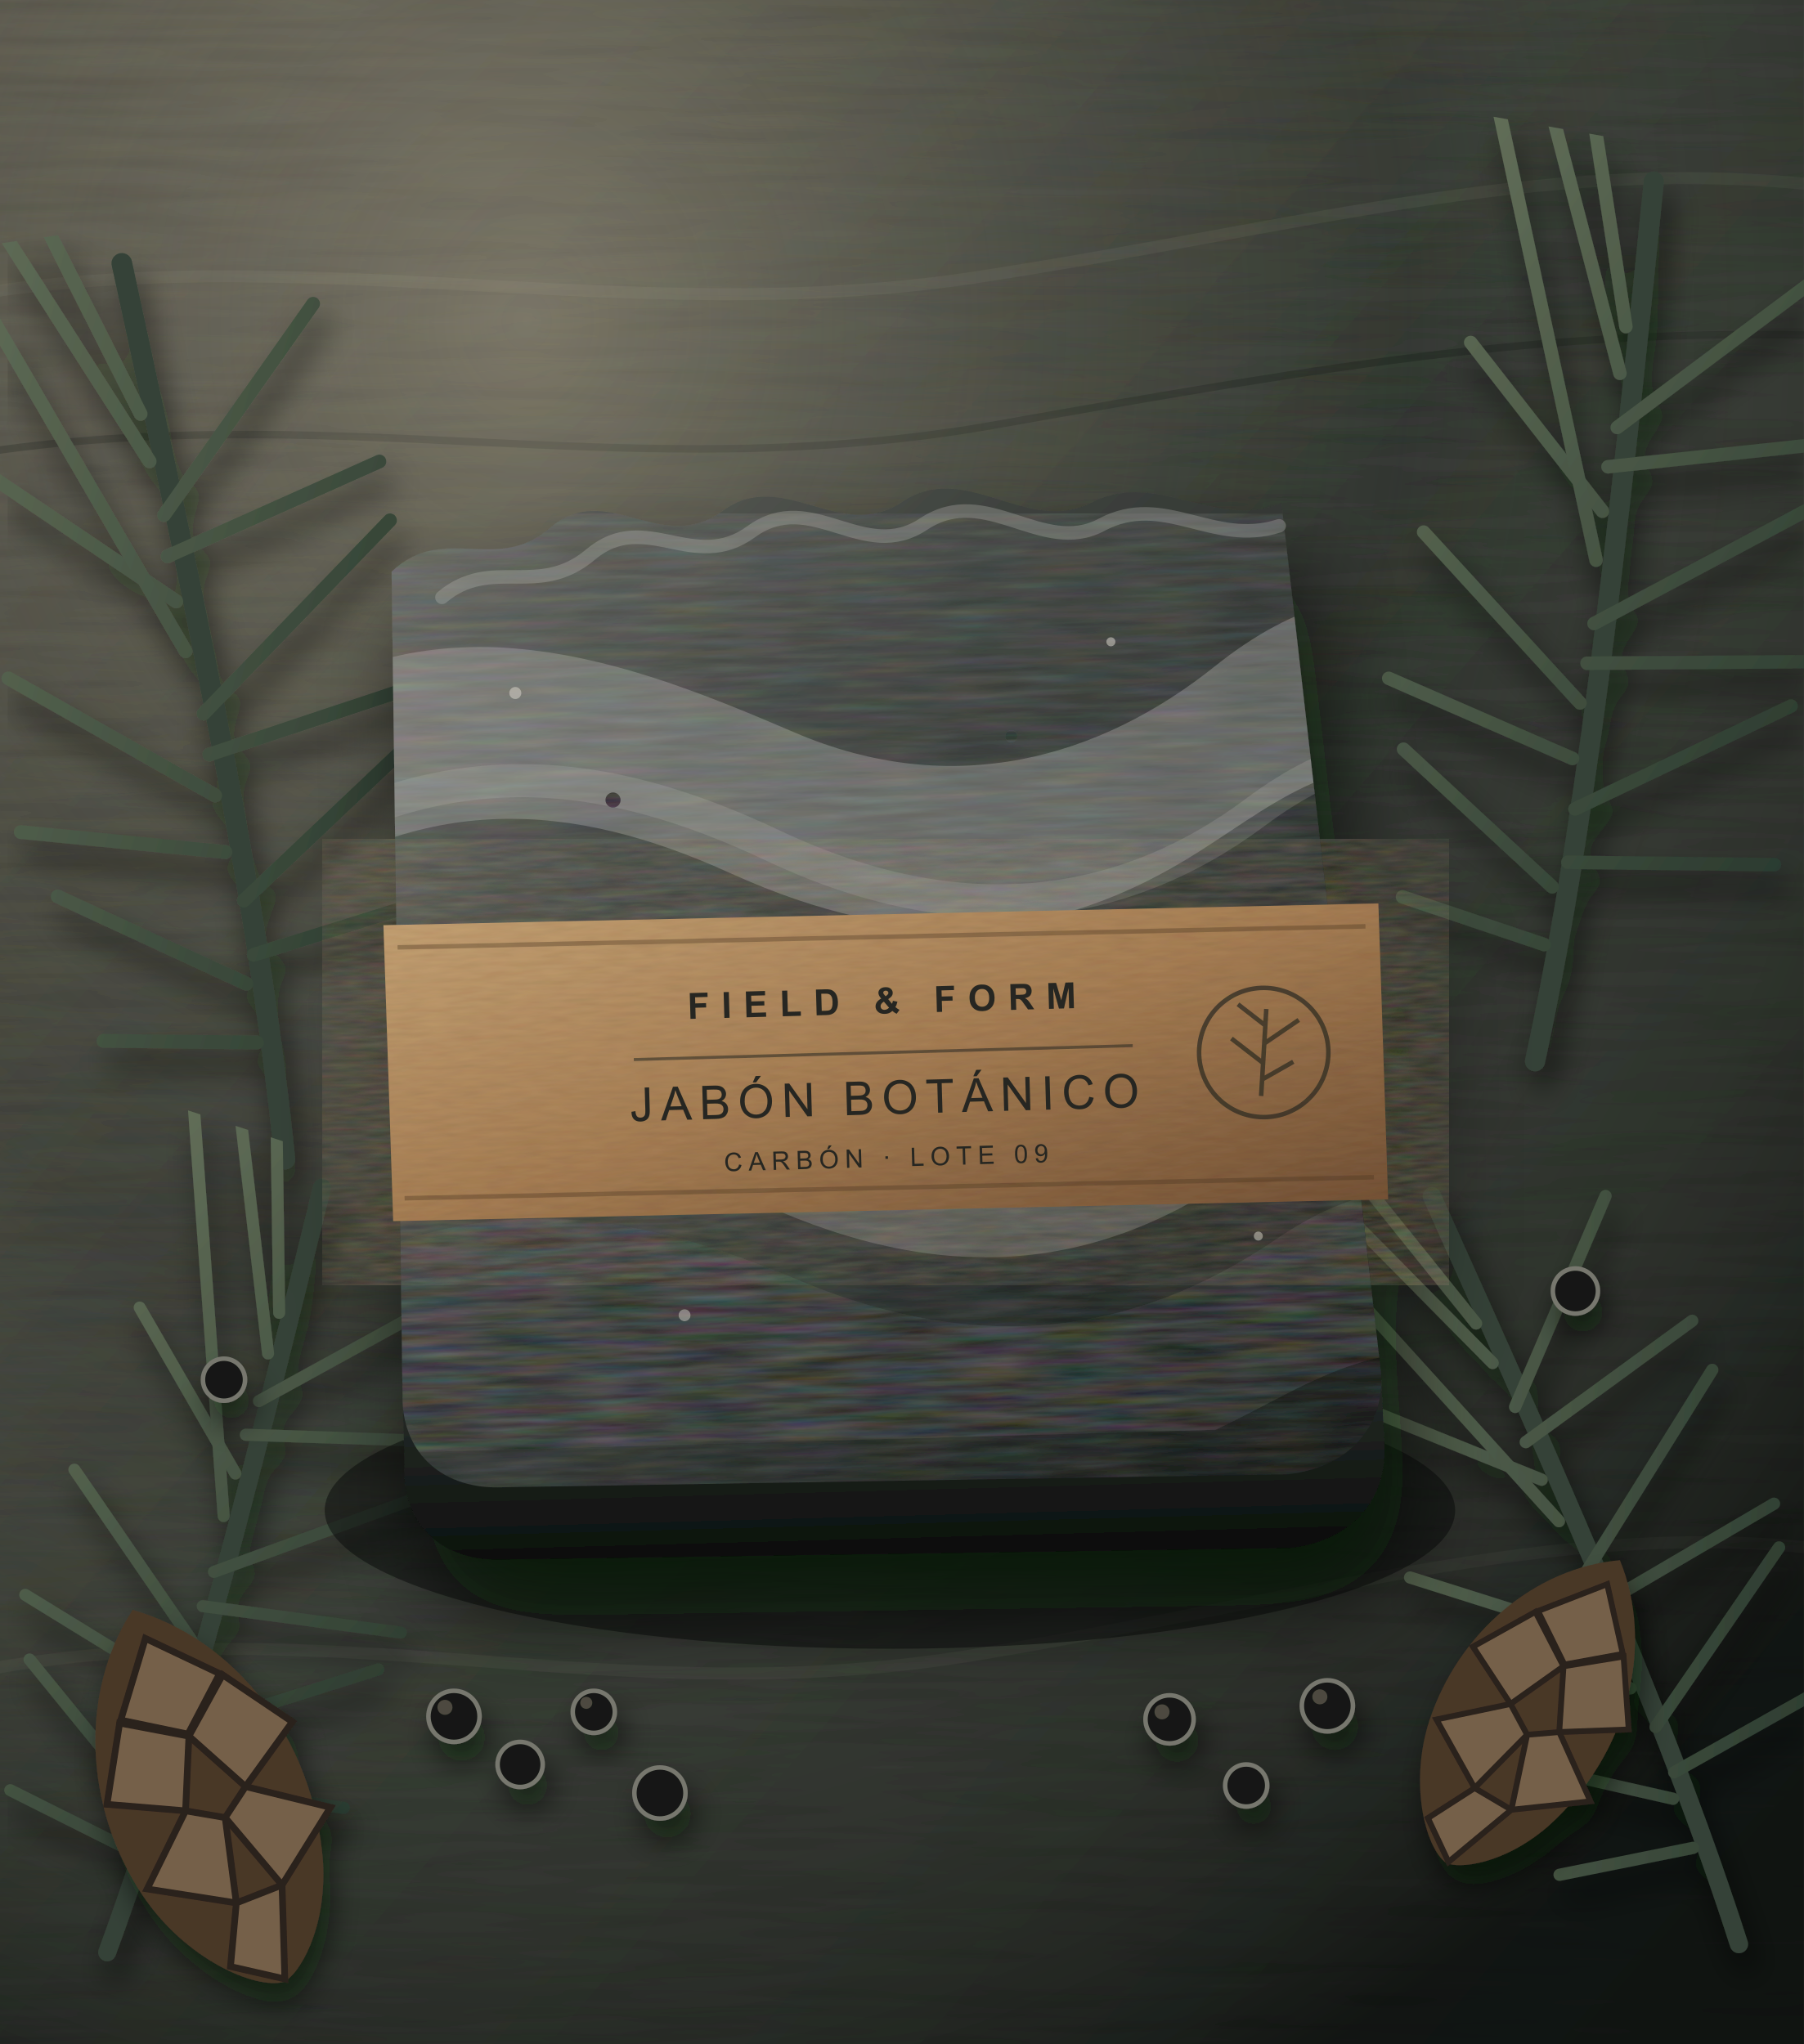
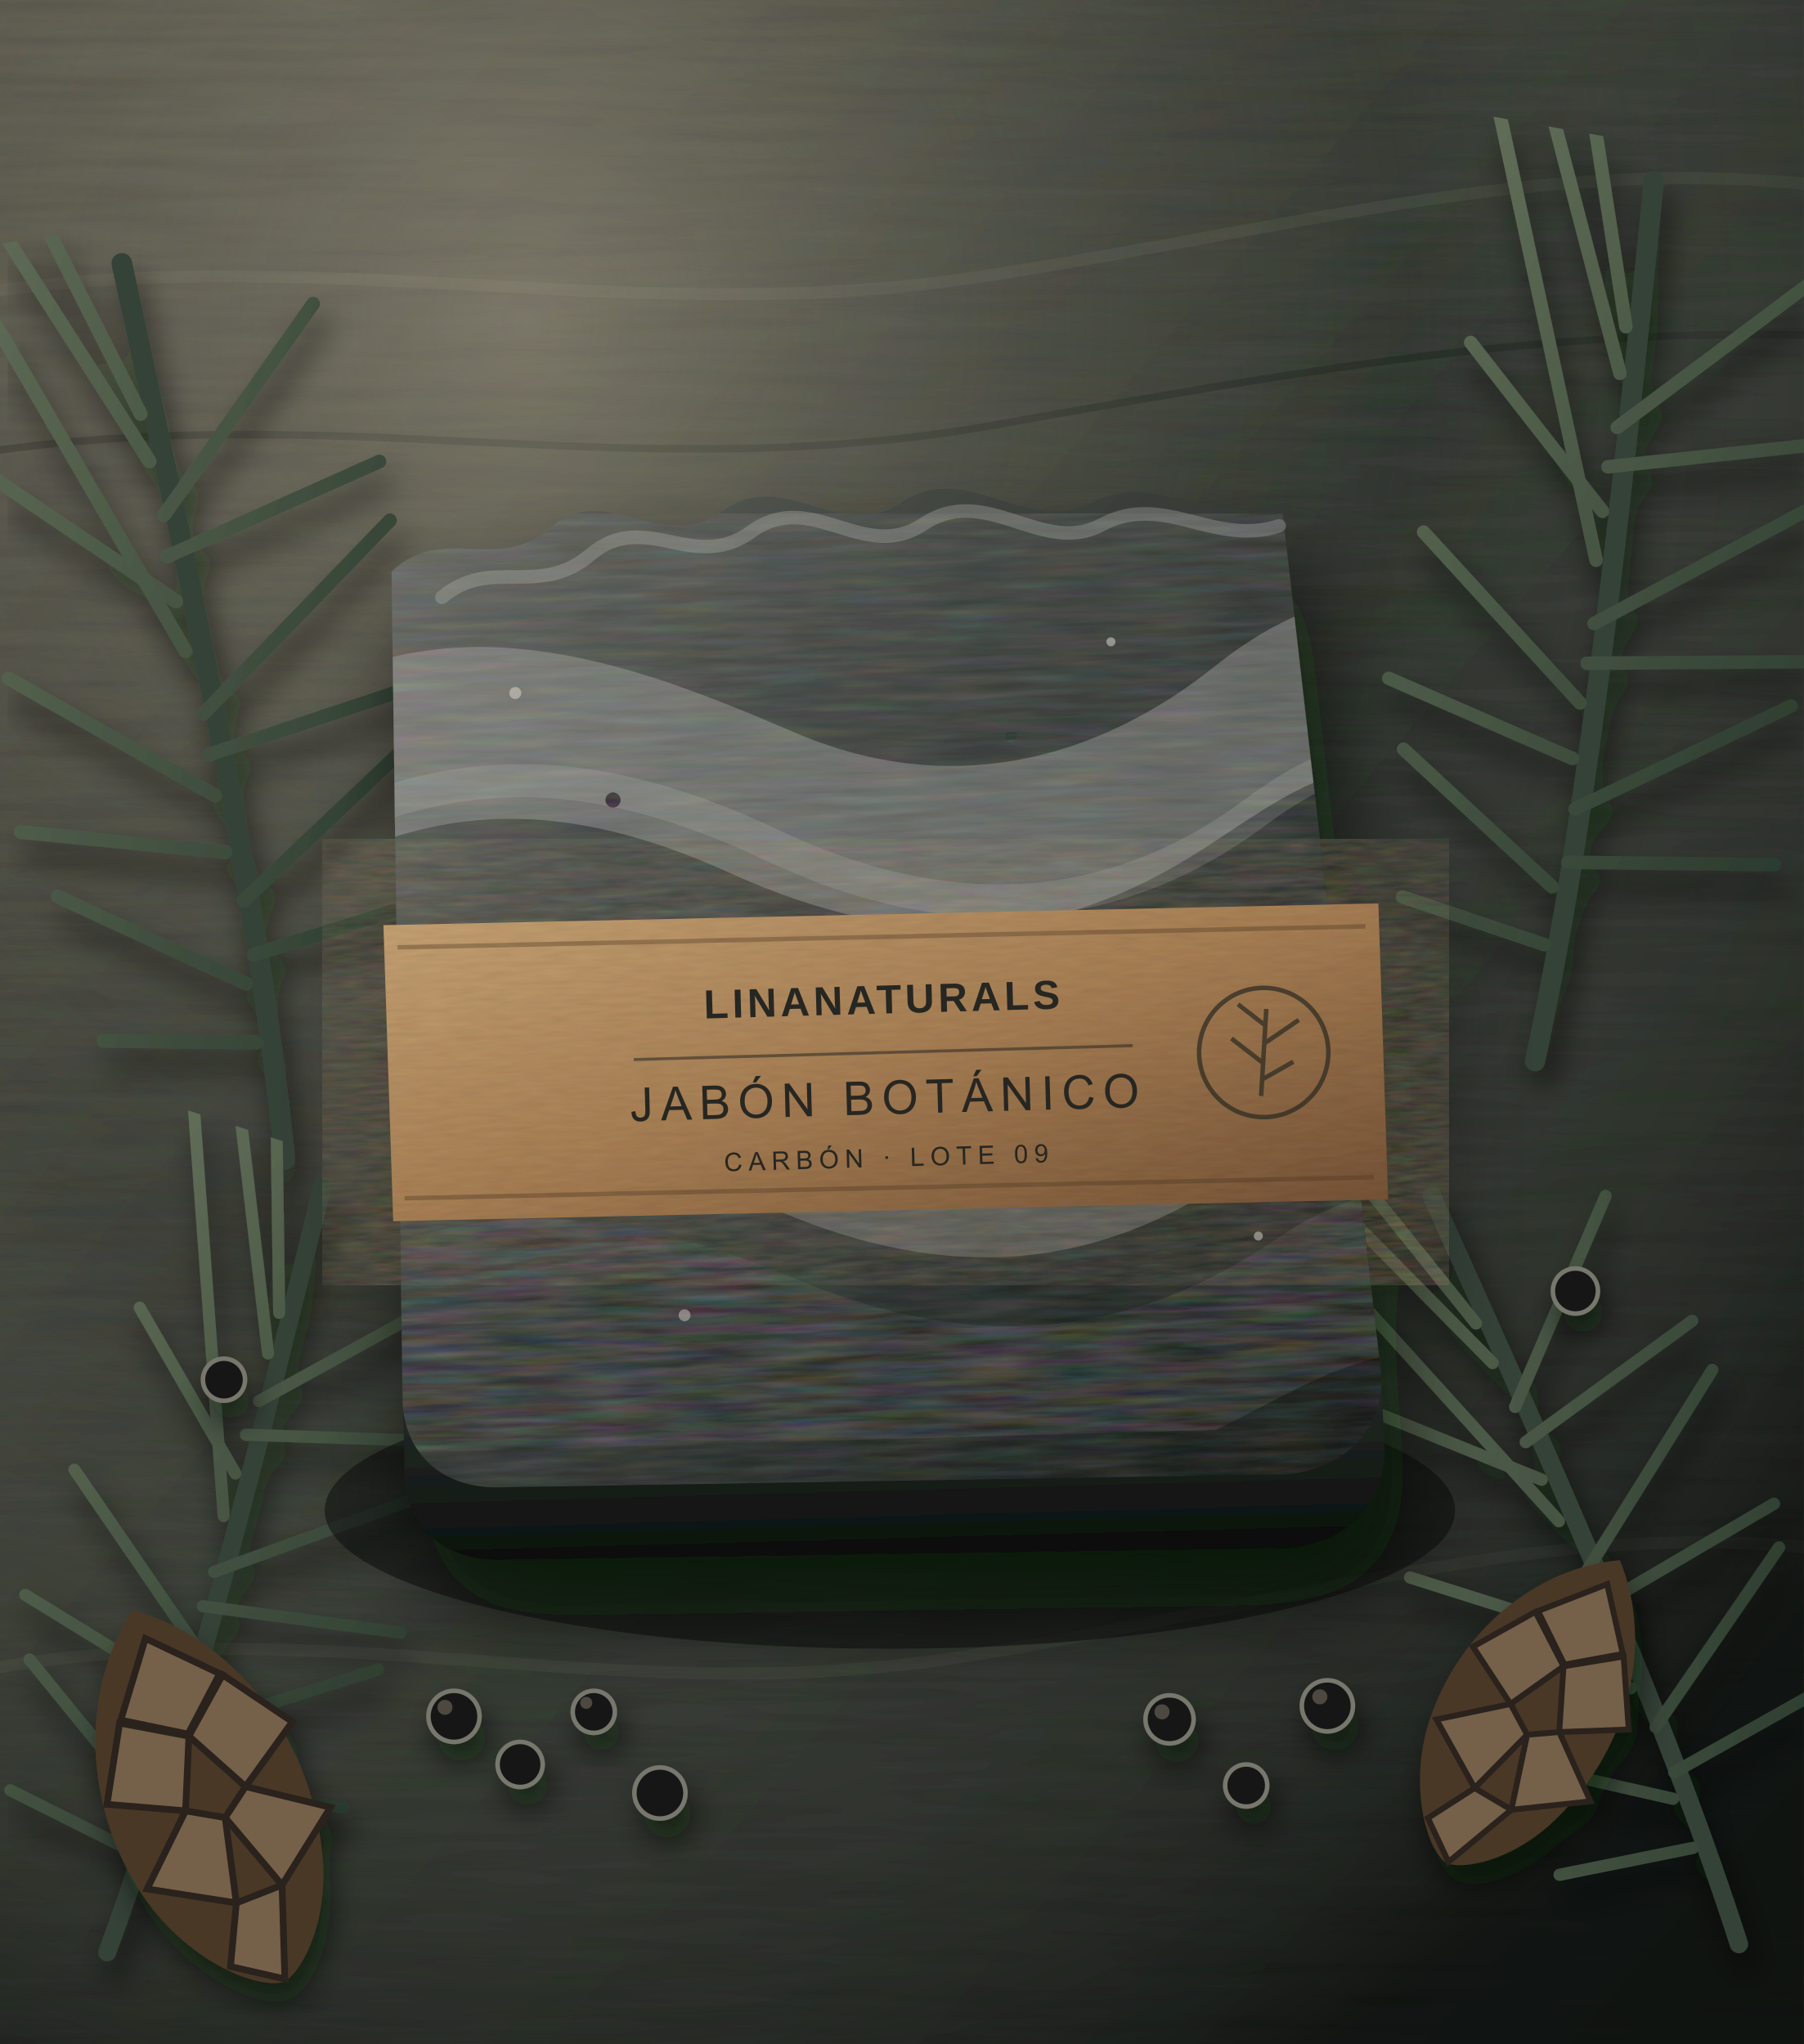
<svg xmlns="http://www.w3.org/2000/svg" viewBox="0 0 1200 1360" role="img" aria-labelledby="title desc">
  <defs>
    <linearGradient id="wood" x1="0" y1="0" x2="1" y2="1">
      <stop stop-color="#5b584d" />
      <stop offset=".48" stop-color="#363a35" />
      <stop offset="1" stop-color="#202622" />
    </linearGradient>
    <radialGradient id="light" cx="29%" cy="16%" r="95%">
      <stop stop-color="#d5c8ad" stop-opacity=".38" />
      <stop offset=".52" stop-color="#7d806f" stop-opacity=".05" />
      <stop offset="1" stop-color="#080b09" stop-opacity=".62" />
    </radialGradient>
    <linearGradient id="soap" x1=".06" y1="0" x2=".92" y2="1">
      <stop stop-color="#62635d" />
      <stop offset=".3" stop-color="#3e423e" />
      <stop offset=".72" stop-color="#222724" />
      <stop offset="1" stop-color="#111512" />
    </linearGradient>
    <linearGradient id="edge" x1="0" y1="0" x2="0" y2="1">
      <stop stop-color="#262c28" />
      <stop offset="1" stop-color="#0b0e0c" />
    </linearGradient>
    <linearGradient id="kraft" x1="0" y1="0" x2="1" y2="1">
      <stop stop-color="#c5a274" />
      <stop offset=".5" stop-color="#a77f55" />
      <stop offset="1" stop-color="#765438" />
    </linearGradient>
    <linearGradient id="needle" x1="0" y1="0" x2="1" y2="1">
      <stop stop-color="#66725b" />
      <stop offset="1" stop-color="#28382d" />
    </linearGradient>
    <filter id="woodGrain" x="0" y="0" width="100%" height="100%">
      <feTurbulence type="fractalNoise" baseFrequency=".008 .105" numOctaves="2" seed="51" result="n" />
      <feColorMatrix in="n" values=".25 0 0 0 .05 0 .3 0 0 .06 0 0 .24 0 .05 0 0 0 .42 0" result="g" />
      <feBlend in="SourceGraphic" in2="g" mode="multiply" />
    </filter>
    <filter id="soapGrain" x="-5%" y="-5%" width="110%" height="110%">
      <feTurbulence type="fractalNoise" baseFrequency=".016 .18" numOctaves="3" seed="43" result="n" />
      <feColorMatrix in="n" values="1 0 0 0 .02 0 1 0 0 .03 0 0 1 0 .02 0 0 0 .2 0" result="g" />
      <feBlend in="SourceGraphic" in2="g" mode="screen" />
    </filter>
    <filter id="paperGrain" x="-5%" y="-10%" width="110%" height="120%">
      <feTurbulence type="fractalNoise" baseFrequency=".05 .31" numOctaves="2" seed="6" result="n" />
      <feColorMatrix in="n" values=".58 0 0 0 .08 0 .44 0 0 .05 0 0 .29 0 .02 0 0 0 .24 0" result="g" />
      <feBlend in="SourceGraphic" in2="g" mode="multiply" />
    </filter>
    <filter id="shadow" x="-24%" y="-24%" width="150%" height="165%">
      <feDropShadow dx="13" dy="38" stdDeviation="30" flood-color="#060806" flood-opacity=".68" />
    </filter>
    <filter id="smallShadow" x="-35%" y="-35%" width="170%" height="180%">
      <feDropShadow dx="5" dy="14" stdDeviation="10" flood-color="#050706" flood-opacity=".58" />
    </filter>
    <clipPath id="barClip">
      <path d="M269 371C305 339 338 375 375 345C414 313 448 366 490 337C531 308 568 361 610 334C653 307 692 359 736 338C780 317 817 359 862 342L912 922C914 960 886 985 848 988L322 982C284 981 259 956 261 918Z" />
    </clipPath>
    <symbol id="pineSprig" viewBox="0 0 210 420">
      <path d="M107 412C111 307 104 190 91 16" fill="none" stroke="#354337" stroke-width="9" stroke-linecap="round" />
      <g fill="none" stroke="url(#needle)" stroke-width="6" stroke-linecap="round">
        <path d="M101 334 25 285M105 298l87-62M99 251l-82-63M99 215l92-72M94 165 23 101M94 127l77-82M90 82 41-62" />
        <path d="M102 360 36 350M106 322l91-15M100 276 13 255M99 233l98-18M95 187 9-24M93 145l97-28M91 103 19-54" />
      </g>
    </symbol>
    <symbol id="cone" viewBox="0 0 120 190">
      <path d="M61 7C97 37 112 92 93 145C82 174 62 187 55 187C42 185 19 160 13 126C5 79 24 31 61 7Z" fill="#4a3728" />
      <g fill="#75604a" stroke="#2b211a" stroke-width="3">
        <path d="M61 21 36 50 61 68 85 49Z" />
        <path d="M35 51 15 82 46 99 61 69Z" />
        <path d="m86 50 20 32-31 18-14-31Z" />
        <path d="m46 99-30 25 34 22 11-37Z" />
        <path d="m75 100 31 24-34 23-11-38Z" />
        <path d="m50 146-14 25 20 15 16-39Z" />
      </g>
    </symbol>
    <path id="label-bold-amp" d="M1446-179L1276 38Q1151-23 1036-130Q947-50 847-12Q747 26 609 26Q335 26 197-128Q90-247 90-402Q90-543 174-655Q258-768 425-851Q350-940 312-1020Q274-1101 274-1173Q274-1306 381-1398Q487-1491 684-1491Q874-1491 981-1394Q1088-1297 1088-1157Q1088-1068 1035-988Q982-908 821-807L1025-538Q1061-602 1087-705L1341-647Q1303-512 1275-449Q1247-387 1215-345Q1262-301 1337-248Q1411-196 1446-179M612-1056L681-976L757-1034Q841-1099 841-1163Q841-1217 801-1255Q760-1293 691-1293Q624-1293 586-1259Q548-1226 548-1182Q548-1130 612-1056M857-318L571-671Q474-622 426-553Q378-484 378-412Q378-321 438-263Q497-206 597-206Q663-206 724-232Q785-258 857-318" />
    <path id="label-bold-D" d="M148 0L148-1466L689-1466Q872-1466 968-1438Q1097-1400 1189-1303Q1281-1206 1329-1065Q1377-925 1377-719Q1377-538 1332-407Q1277-247 1175-148Q1098-73 967-31Q869 0 705 0L148 0M577-1218L444-1218L444-247L665-247Q789-247 844-261Q916-279 964-322Q1011-365 1041-463Q1071-562 1071-732Q1071-902 1041-993Q1011-1084 957-1135Q903-1186 820-1204Q758-1218 577-1218" />
    <path id="label-bold-E" d="M1264 0L149 0L149-1466L1236-1466L1236-1218L445-1218L445-893L1181-893L1181-646L445-646L445-247L1264-247" />
    <path id="label-bold-F" d="M447 0L151 0L151-1466L1156-1466L1156-1218L447-1218L447-871L1059-871L1059-623L447-623" />
    <path id="label-bold-I" d="M436 0L140 0L140-1466L436-1466" />
    <path id="label-bold-L" d="M1189 0L157 0L157-1454L453-1454L453-247L1189-247" />
    <path id="label-bold-M" d="M420 0L145 0L145-1466L588-1466L854-466L1117-1466L1561-1466L1561 0L1286 0L1286-1154L995 0L710 0L420-1154" />
    <path id="label-bold-O" d="M89-724Q89-948 156-1100Q206-1212 293-1301Q379-1390 482-1433Q619-1491 798-1491Q1122-1491 1317-1290Q1511-1089 1511-731Q1511-376 1318-175Q1125 25 802 25Q475 25 282-174Q89-374 89-724M394-734Q394-485 509-356Q624-228 801-228Q978-228 1092-355Q1205-483 1205-738Q1205-990 1095-1114Q984-1238 801-1238Q618-1238 506-1112Q394-987 394-734" />
    <path id="label-bold-R" d="M446 0L150 0L150-1466L773-1466Q1008-1466 1115-1426Q1221-1387 1285-1286Q1349-1185 1349-1055Q1349-890 1252-782Q1155-675 962-647Q1058-591 1121-524Q1183-457 1289-286L1468 0L1114 0L900-319Q786-490 744-534Q702-579 655-595Q608-612 506-612L446-612L446 0M446-1218L446-846L665-846Q878-846 931-864Q984-882 1014-926Q1044-970 1044-1036Q1044-1110 1005-1155Q965-1201 893-1213Q857-1218 677-1218" />
    <path id="label-regular-0" d="M85-723Q85-983 139-1141Q192-1300 298-1386Q403-1472 563-1472Q681-1472 770-1424Q859-1377 917-1287Q975-1198 1008-1069Q1041-941 1041-723Q1041-465 988-306Q935-148 830-61Q724 25 563 25Q351 25 230-127Q85-310 85-723M270-723Q270-362 355-242Q439-123 563-123Q687-123 772-243Q856-363 856-723Q856-1085 772-1204Q687-1323 561-1323Q437-1323 363-1218Q270-1084 270-723" />
    <path id="label-regular-9" d="M112-339L285-355Q307-233 369-178Q431-123 528-123Q611-123 674-161Q736-199 776-262Q816-326 843-434Q870-542 870-654Q870-666 869-690Q815-604 722-550Q628-497 519-497Q337-497 211-629Q85-761 85-977Q85-1200 217-1336Q348-1472 546-1472Q689-1472 808-1395Q926-1318 988-1175Q1049-1033 1049-763Q1049-482 988-315Q927-149 807-62Q686 25 524 25Q352 25 243-70Q134-166 112-339M849-986Q849-1141 767-1232Q684-1323 568-1323Q448-1323 359-1225Q270-1127 270-971Q270-831 355-743Q439-656 563-656Q688-656 769-743Q849-831 849-986" />
    <path id="label-regular-A" d="M203 0L-3 0L560-1466L769-1466L1369 0L1148 0L977-444L364-444L203 0M581-1032L420-602L917-602L764-1008Q694-1193 660-1312Q632-1171 581-1032" />
    <path id="label-regular-B" d="M709 0L150 0L150-1466L700-1466Q868-1466 970-1421Q1071-1377 1129-1284Q1186-1192 1186-1091Q1186-997 1135-914Q1084-831 981-780Q1114-741 1186-647Q1257-553 1257-425Q1257-322 1214-233Q1170-145 1106-97Q1042-49 946-24Q849 0 709 0M344-1293L344-850L661-850Q790-850 846-867Q920-889 958-940Q995-991 995-1068Q995-1141 960-1196Q925-1252 860-1272Q795-1293 637-1293L344-1293M344-677L344-173L709-173Q803-173 841-180Q908-192 953-220Q998-248 1027-301Q1056-355 1056-425Q1056-507 1014-567Q972-628 898-652Q823-677 683-677" />
    <path id="label-regular-C" d="M1204-514L1398-465Q1337-226 1179-100Q1020 25 791 25Q554 25 406-71Q257-168 180-351Q102-534 102-744Q102-973 190-1143Q277-1314 439-1402Q600-1491 794-1491Q1014-1491 1164-1379Q1314-1267 1373-1064L1182-1019Q1131-1179 1034-1252Q937-1325 790-1325Q621-1325 508-1244Q394-1163 348-1026Q302-890 302-745Q302-558 357-418Q411-279 526-210Q641-141 775-141Q938-141 1051-235Q1164-329 1204-514" />
    <path id="label-regular-E" d="M1256 0L162 0L162-1466L1222-1466L1222-1293L356-1293L356-844L1167-844L1167-672L356-672L356-173L1256-173" />
    <path id="label-regular-I" d="M385 0L191 0L191-1466L385-1466" />
    <path id="label-regular-J" d="M59-416L234-440Q241-272 297-210Q353-148 452-148Q525-148 578-181Q631-215 651-272Q671-330 671-456L671-1466L865-1466L865-467Q865-283 821-182Q776-81 680-28Q583 25 453 25Q260 25 158-86Q55-197 59-416" />
    <path id="label-regular-L" d="M1066 0L150 0L150-1466L344-1466L344-173L1066-173" />
    <path id="label-regular-N" d="M342 0L156 0L156-1466L355-1466L1125-315L1125-1466L1311-1466L1311 0L1112 0L342-1152" />
    <path id="label-regular-O" d="M99-714Q99-1079 295-1285Q491-1492 801-1492Q1004-1492 1167-1395Q1330-1298 1416-1124Q1501-951 1501-731Q1501-508 1411-332Q1321-156 1156-65Q991 25 800 25Q593 25 430-75Q267-175 183-348Q99-521 99-714M299-711Q299-446 442-293Q584-141 799-141Q1018-141 1160-295Q1301-449 1301-732Q1301-911 1241-1044Q1180-1178 1064-1251Q947-1325 802-1325Q596-1325 448-1183Q299-1042 299-711" />
    <path id="label-regular-R" d="M355 0L161 0L161-1466L811-1466Q1007-1466 1109-1426Q1211-1387 1272-1287Q1333-1187 1333-1066Q1333-910 1232-803Q1131-696 920-667Q997-630 1037-594Q1122-516 1198-399L1453 0L1209 0L1015-305Q930-437 875-507Q820-577 777-605Q733-633 688-644Q655-651 580-651L355-651L355 0M355-1304L355-819L772-819Q905-819 980-846Q1055-874 1094-934Q1133-995 1133-1066Q1133-1170 1058-1237Q982-1304 819-1304" />
    <path id="label-regular-T" d="M725 0L531 0L531-1293L48-1293L48-1466L1210-1466L1210-1293L725-1293" />
    <path id="label-regular-dot" d="M443-637L238-637L238-842L443-842" />
    <path id="label-regular-A-acute" d="M203 0L-3 0L560-1466L769-1466L1369 0L1148 0L977-444L364-444L203 0M581-1032L420-602L917-602L764-1008Q694-1193 660-1312Q632-1171 581-1032M690-1556L541-1556L674-1836L910-1836" />
    <path id="label-regular-O-acute" d="M99-714Q99-1079 295-1285Q491-1492 801-1492Q1004-1492 1167-1395Q1330-1298 1416-1124Q1501-951 1501-731Q1501-508 1411-332Q1321-156 1156-65Q991 25 800 25Q593 25 430-75Q267-175 183-348Q99-521 99-714M299-711Q299-446 442-293Q584-141 799-141Q1018-141 1160-295Q1301-449 1301-732Q1301-911 1241-1044Q1180-1178 1064-1251Q947-1325 802-1325Q596-1325 448-1183Q299-1042 299-711M826-1556L677-1556L810-1836L1046-1836" />
  </defs>
  <rect width="1200" height="1360" fill="url(#wood)" />
  <g filter="url(#woodGrain)">
    <rect width="1200" height="1360" fill="url(#wood)" />
  </g>
  <g fill="none" stroke="#a9a18c" stroke-opacity=".1" stroke-width="8">
    <path d="M-30 198C197 158 417 219 646 185C870 151 1039 99 1232 126" />
    <path d="M-26 1114C219 1065 406 1143 655 1100C877 1063 1051 1005 1236 1034" />
  </g>
  <g fill="none" stroke="#111713" stroke-opacity=".34" stroke-width="5">
    <path d="M-30 304C219 262 418 327 666 282C886 243 1043 216 1234 224" />
  </g>
  <rect width="1200" height="1360" fill="url(#light)" />
  <g filter="url(#smallShadow)">
    <use href="#pineSprig" x="-17" y="145" width="321" height="642" transform="rotate(-8 143 466)" />
    <use href="#pineSprig" x="914" y="96" width="313" height="626" transform="rotate(10 1070 409)" />
    <use href="#pineSprig" x="12" y="762" width="280" height="560" transform="rotate(18 152 1042)" />
    <use href="#pineSprig" x="918" y="752" width="285" height="570" transform="rotate(-20 1060 1037)" />
  </g>
  <ellipse cx="592" cy="1005" rx="376" ry="92" fill="#050706" opacity=".48" />
  <g transform="rotate(-1.6 600 680)" filter="url(#shadow)">
    <path d="M261 918L912 922L913 972C913 1010 886 1034 848 1037L321 1030C282 1029 258 1003 261 965Z" fill="url(#edge)" />
    <path d="M269 371C305 339 338 375 375 345C414 313 448 366 490 337C531 308 568 361 610 334C653 307 692 359 736 338C780 317 817 359 862 342L912 922C914 960 886 985 848 988L322 982C284 981 259 956 261 918Z" fill="url(#soap)" />
    <g clip-path="url(#barClip)" filter="url(#soapGrain)">
      <path d="M174 470C298 381 427 436 533 485C638 534 737 508 815 449C868 409 922 394 985 413L990 526C901 500 858 538 801 572C701 632 604 634 489 578C385 527 286 517 178 590Z" fill="#a5a59f" opacity=".4" />
      <path d="M179 679C310 594 415 625 522 682C643 747 744 732 841 660C895 620 938 613 990 629L994 746C921 719 880 747 823 785C718 855 612 854 493 793C381 736 288 733 181 798Z" fill="#d0cec4" opacity=".24" />
      <path d="M185 850C316 776 423 803 529 851C646 903 748 893 844 832C898 797 945 793 993 810L996 917C911 892 863 930 801 957H187Z" fill="#070a08" opacity=".45" />
      <path d="M181 560C303 489 407 504 519 561C640 622 748 611 839 547C893 509 936 503 982 515" fill="none" stroke="#bbbcb4" stroke-opacity=".2" stroke-width="22" />
      <g fill="#d8d5cb" opacity=".52">
        <circle cx="349" cy="454" r="4" />
        <circle cx="746" cy="431" r="3" />
        <circle cx="450" cy="871" r="4" />
        <circle cx="833" cy="829" r="3" />
      </g>
      <g fill="#060807" opacity=".72">
        <circle cx="412" cy="527" r="5" />
        <circle cx="678" cy="492" r="4" />
        <circle cx="323" cy="746" r="4" />
        <circle cx="794" cy="760" r="5" />
      </g>
    </g>
    <path d="M302 389C336 362 366 392 402 363C439 334 470 378 509 351C550 323 583 375 624 349C666 323 702 373 742 353C784 332 816 370 860 357" fill="none" stroke="#bfc0b9" stroke-opacity=".3" stroke-width="9" stroke-linecap="round" />
    <g filter="url(#paperGrain)">
      <path d="M257 606L919 610L920 807L258 803Z" fill="url(#kraft)" />
    </g>
    <path d="M266 621L910 625M266 788L911 792" stroke="#493421" stroke-opacity=".35" stroke-width="3" />
    <g fill="#282821">
-       <g aria-label="FIELD &amp; FORM" transform="translate(587 674) scale(0.011719)">
-         <use href="#label-bold-F" x="-11035.67" />
-         <use href="#label-bold-I" x="-9102.00" />
-         <use href="#label-bold-E" x="-7850.33" />
-         <use href="#label-bold-L" x="-5801.67" />
-         <use href="#label-bold-D" x="-3868.00" />
-         <use href="#label-bold-amp" x="-454.67" />
-         <use href="#label-bold-F" x="2958.67" />
-         <use href="#label-bold-O" x="4892.33" />
-         <use href="#label-bold-R" x="7168.00" />
-         <use href="#label-bold-M" x="9329.67" />
-       </g>
+       <text x="587" y="674" text-anchor="middle" font-family="Arial, Helvetica, sans-serif" font-size="27" font-weight="700" letter-spacing="2.5" aria-label="LINANATURALS">LINANATURALS</text>
      <path d="M421 700H753" stroke="#282821" stroke-opacity=".55" stroke-width="2" />
      <g aria-label="JABÓN BOTÁNICO" transform="translate(587 741) scale(0.015137)">
        <use href="#label-regular-J" x="-11193.60" />
        <use href="#label-regular-A" x="-9839.27" />
        <use href="#label-regular-B" x="-8142.95" />
        <use href="#label-regular-O-acute" x="-6446.63" />
        <use href="#label-regular-N" x="-4523.31" />
        <use href="#label-regular-B" x="-1814.66" />
        <use href="#label-regular-O" x="-118.34" />
        <use href="#label-regular-T" x="1804.98" />
        <use href="#label-regular-A-acute" x="3386.31" />
        <use href="#label-regular-N" x="5082.63" />
        <use href="#label-regular-I" x="6891.95" />
        <use href="#label-regular-C" x="7791.27" />
        <use href="#label-regular-O" x="9600.60" />
      </g>
      <g aria-label="CARBÓN · LOTE 09" transform="translate(587 776) scale(0.008301)">
        <use href="#label-regular-C" x="-13003.12" />
        <use href="#label-regular-A" x="-11042.24" />
        <use href="#label-regular-R" x="-9194.35" />
        <use href="#label-regular-B" x="-7233.47" />
        <use href="#label-regular-O-acute" x="-5385.59" />
        <use href="#label-regular-N" x="-3310.71" />
        <use href="#label-regular-dot" x="-298.94" />
        <use href="#label-regular-L" x="1915.82" />
        <use href="#label-regular-O" x="3536.71" />
        <use href="#label-regular-T" x="5611.59" />
        <use href="#label-regular-E" x="7344.47" />
        <use href="#label-regular-0" x="10243.24" />
        <use href="#label-regular-9" x="11864.12" />
      </g>
    </g>
    <g transform="translate(840 707) rotate(5)" fill="none" stroke="#282821" stroke-opacity=".7" stroke-width="3">
      <circle r="43" />
      <path d="M0 29V-29M0-18l-19-13M0-6l22-17M0 7l-22-15M0 18l20-13" />
    </g>
  </g>
  <g filter="url(#smallShadow)">
    <use href="#cone" x="51" y="1050" width="178" height="282" transform="rotate(-24 140 1191)" />
    <use href="#cone" x="946" y="1015" width="155" height="245" transform="rotate(28 1023 1137)" />
    <g fill="#151915" stroke="#77776e" stroke-width="3">
      <circle cx="302" cy="1142" r="17" />
      <circle cx="346" cy="1174" r="15" />
      <circle cx="395" cy="1139" r="14" />
      <circle cx="439" cy="1193" r="17" />
      <circle cx="778" cy="1144" r="16" />
      <circle cx="829" cy="1188" r="14" />
      <circle cx="883" cy="1135" r="17" />
      <circle cx="149" cy="918" r="14" />
      <circle cx="1048" cy="859" r="15" />
    </g>
    <g fill="#9c8c79" opacity=".42">
      <circle cx="296" cy="1136" r="5" />
      <circle cx="390" cy="1133" r="4" />
      <circle cx="773" cy="1139" r="5" />
      <circle cx="878" cy="1129" r="5" />
    </g>
  </g>
</svg>
